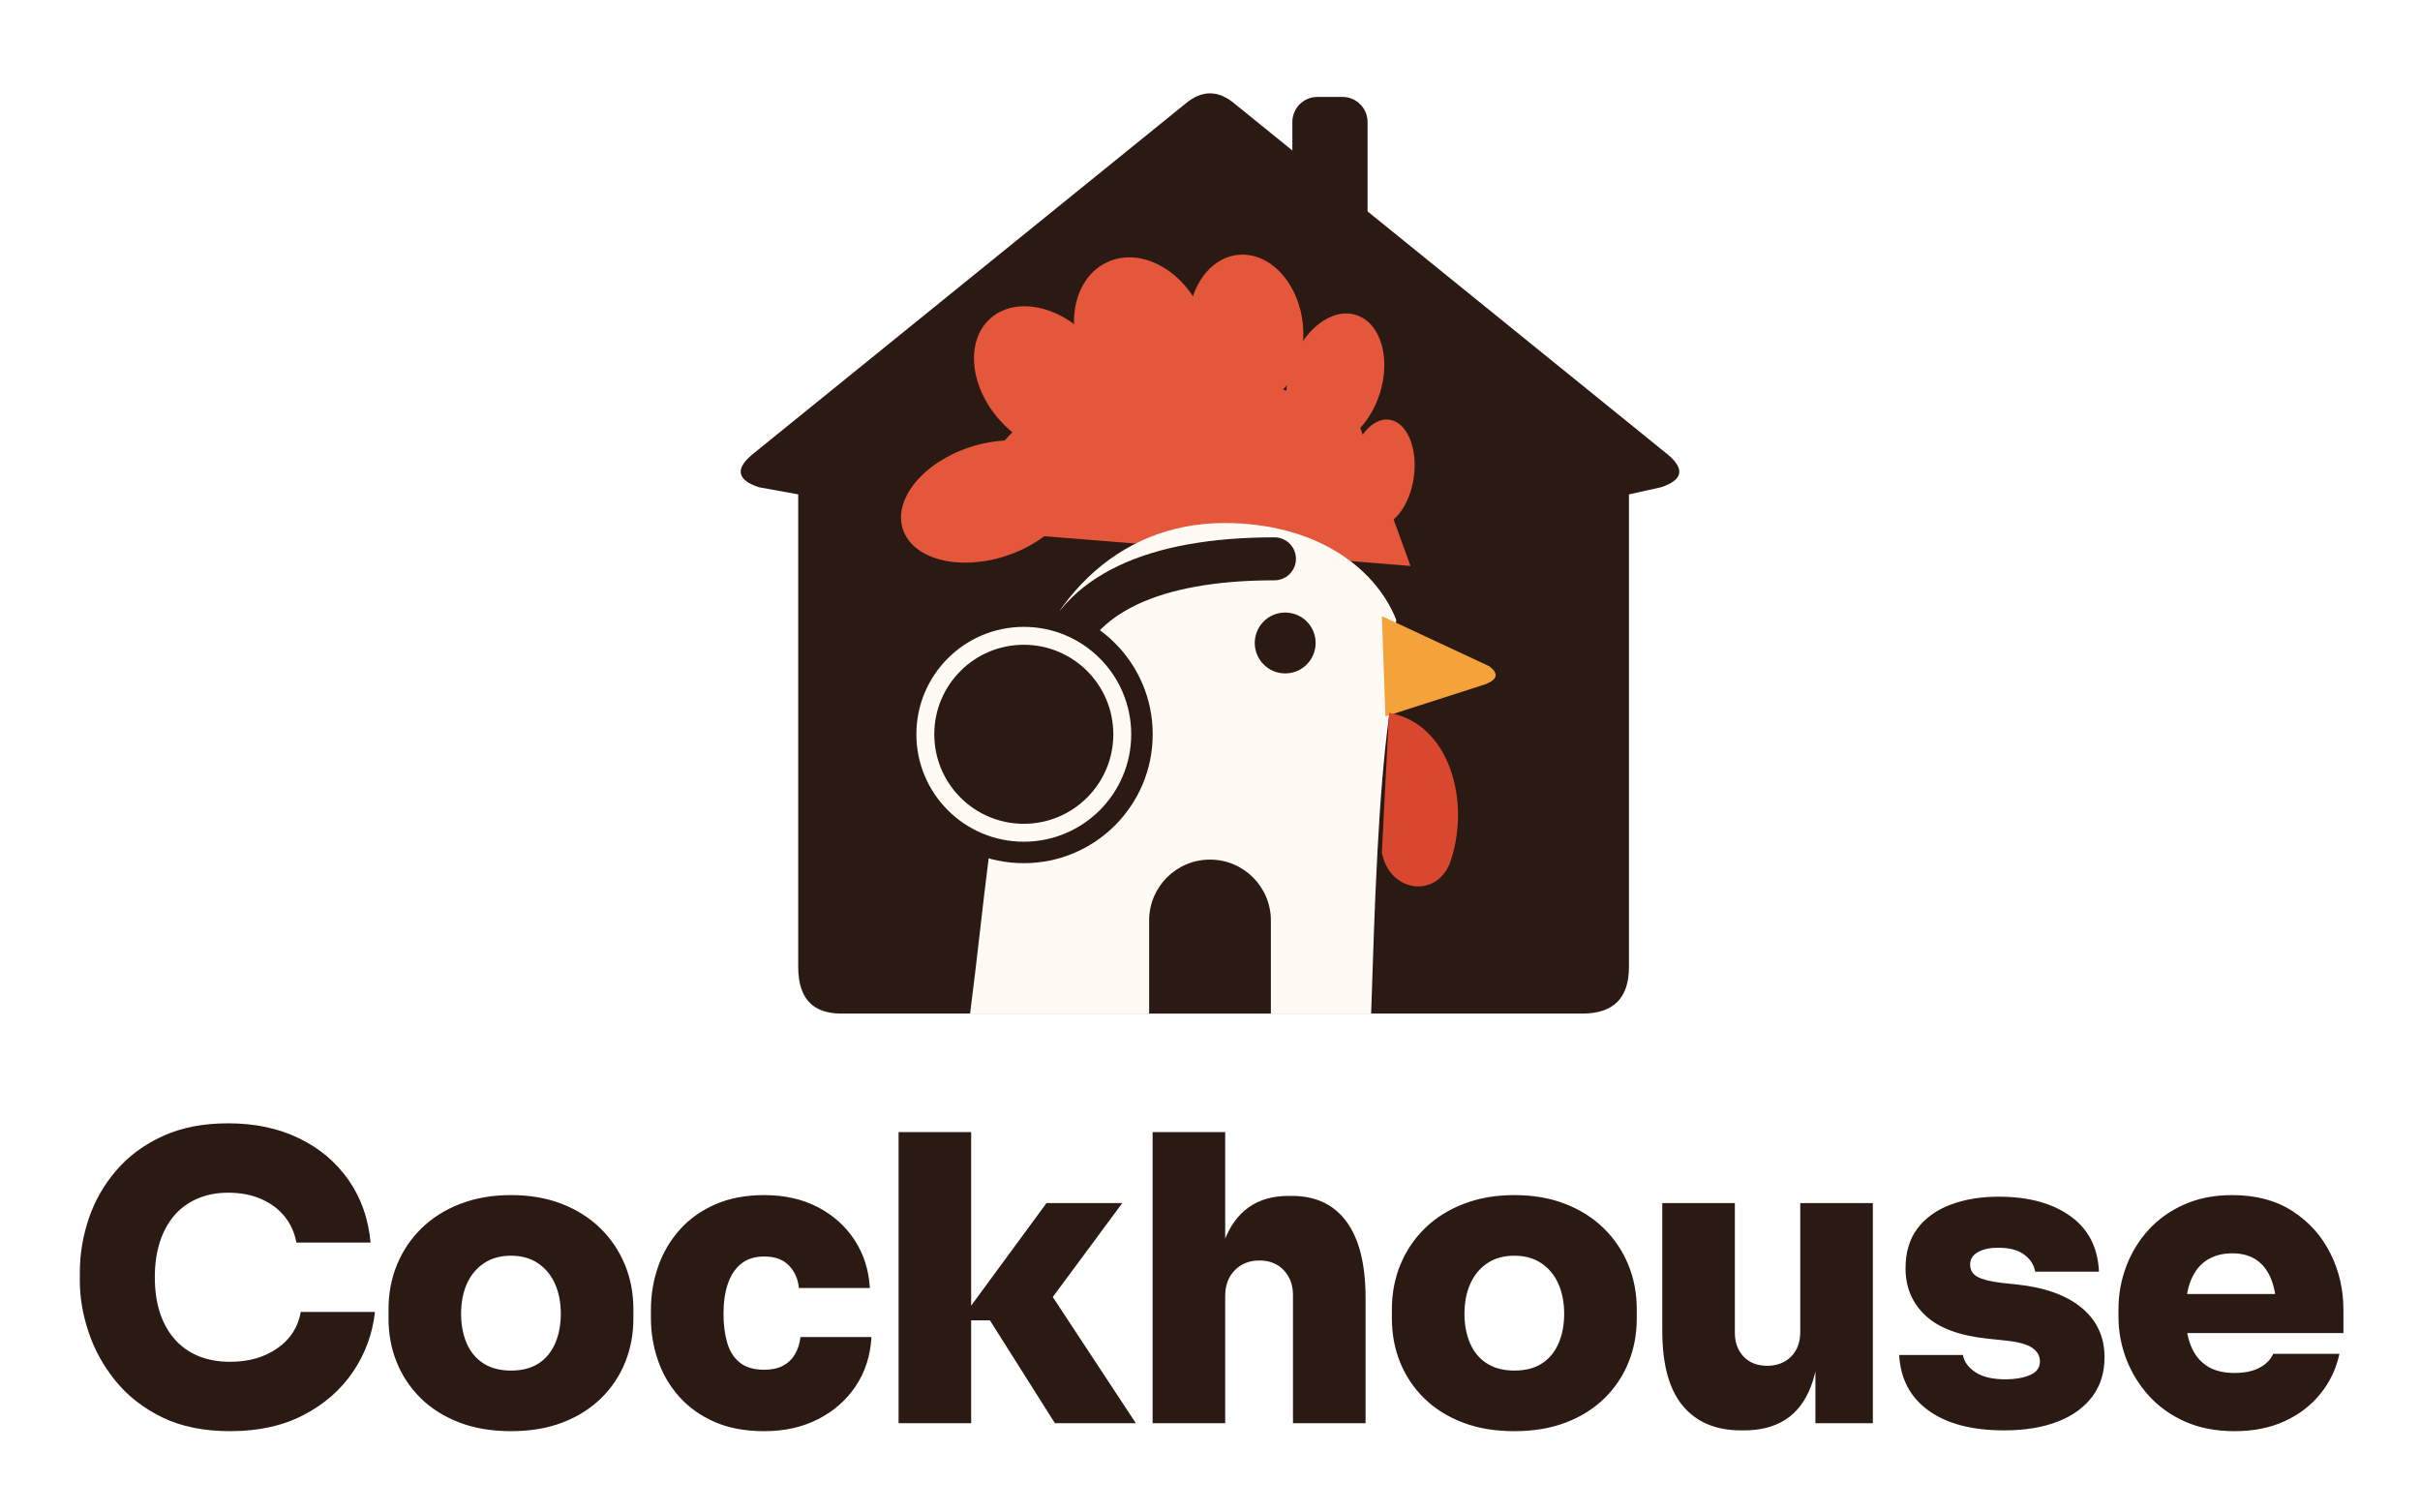
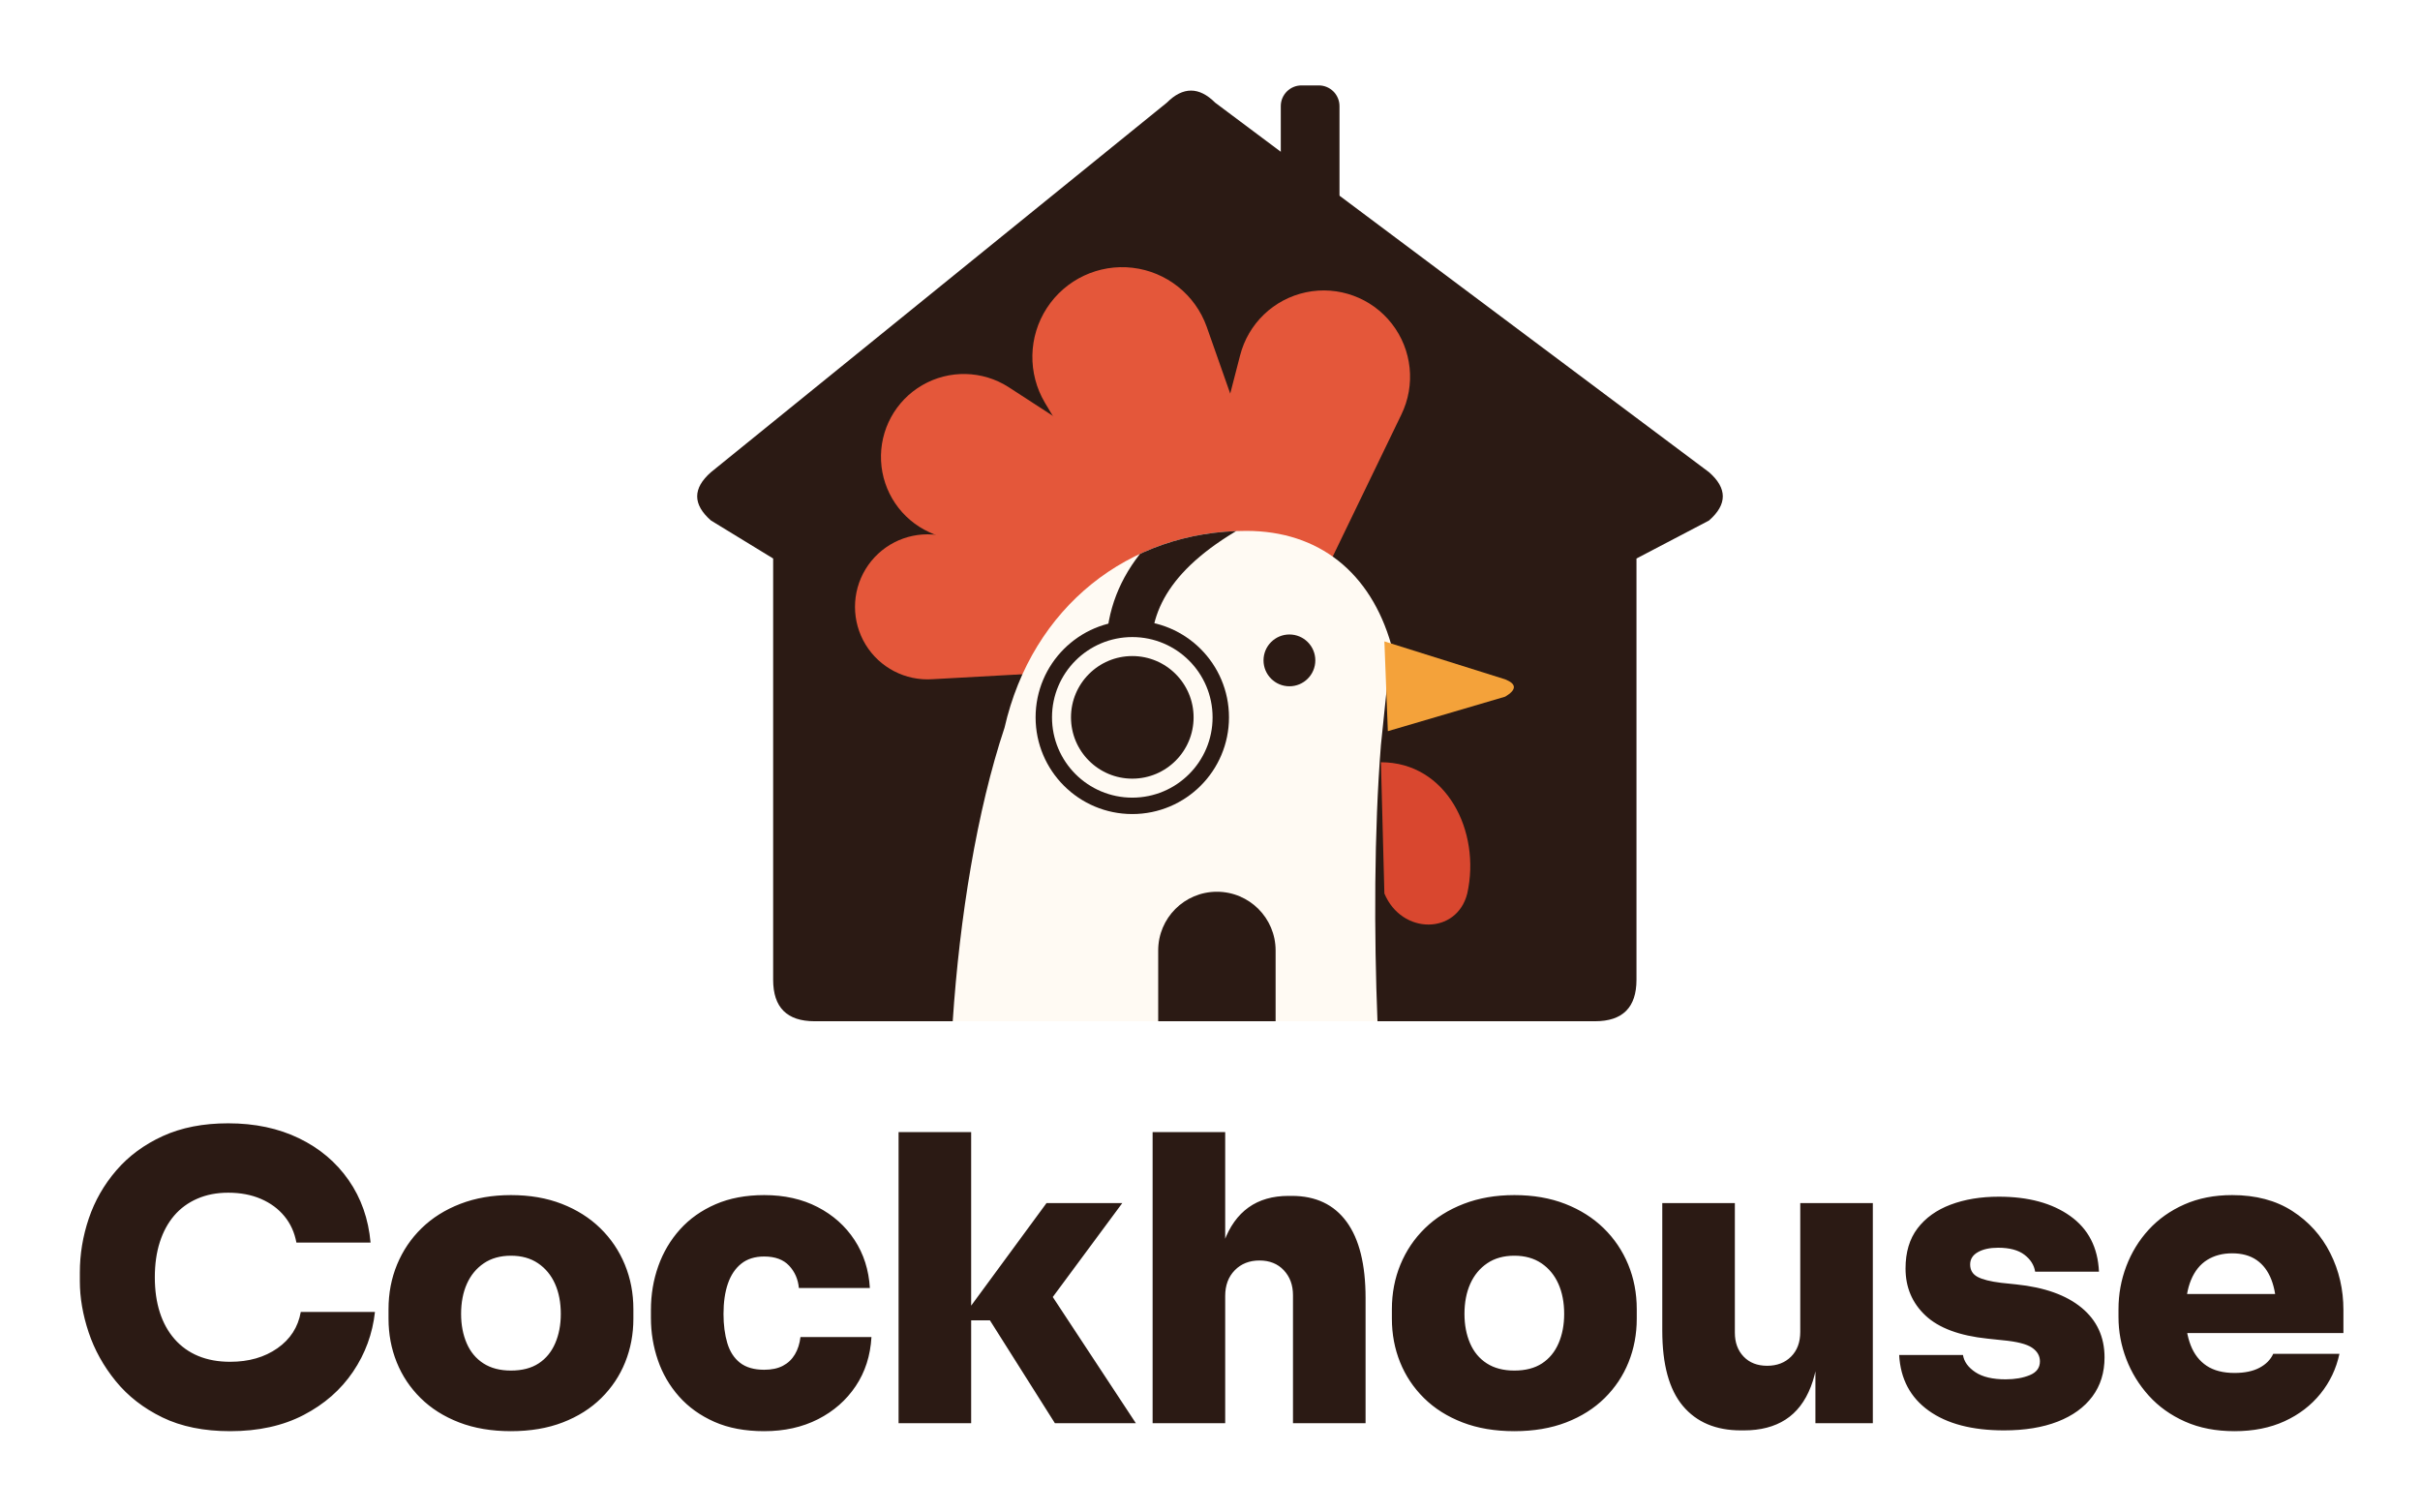
<svg xmlns="http://www.w3.org/2000/svg" viewBox="-24 -24 897.797 560.877">
-   <g transform="translate(238.92 0) scale(0.66421) translate(-30 -62)">
+   <g transform="translate(226.96 0) scale(0.64057) translate(0 -36)">
    <g fill="#2B1A14">
-       <rect x="356" y="80" width="42" height="110" rx="14" />
+       <rect x="350" y="48" width="34" height="120" rx="12" />
    </g>
-     <path d="M296 84 Q310 72 324 84 L566 280 Q580 292 562 298 L544 302 V566 Q544 592 518 592 H104 Q80 592 80 566 V302 L58 298 Q40 292 54 280 Z" fill="#2B1A14" />
+     <path d="M284 58 Q298 44 312 58 L598 272 Q614 286 598 300 L556 322 V566 Q556 590 532 590 H80 Q56 590 56 566 V322 L20 300 Q4 286 20 272 Z" fill="#2B1A14" />
    <g fill="#E4573A">
-       <ellipse cx="218" cy="238" rx="34" ry="46" transform="rotate(-42 218 238)" />
-       <ellipse cx="272" cy="214" rx="36" ry="46" transform="rotate(-25 272 214)" />
-       <ellipse cx="330" cy="210" rx="32" ry="42" transform="rotate(-6 330 210)" />
-       <ellipse cx="380" cy="238" rx="26" ry="38" transform="rotate(18 380 238)" />
-       <ellipse cx="406" cy="290" rx="18" ry="30" transform="rotate(8 406 290)" />
-       <ellipse cx="186" cy="306" rx="50" ry="32" transform="rotate(-18 186 306)" />
-       <path d="M150 320 L214 252 L300 230 L390 254 L422 342 L300 332 Z" />
+       <path d="M358.4 365.7 L419.8 238.7 A50 50 0 1 0 326.4 204.5 L291.1 341.0 A36 36 0 0 0 358.4 365.7 Z" />
+       <path d="M360.0 338.1 L307.1 187.8 A52 52 0 1 0 213.4 231.8 L295.1 368.5 A36 36 0 0 0 360.0 338.1 Z" />
+       <path d="M344.5 321.5 L192.3 222.7 A48 48 0 1 0 146.5 306.8 L312.1 381.0 A34 34 0 0 0 344.5 321.5 Z" />
+       <path d="M327.8 318.0 L148.3 308.1 A42 42 0 1 0 148.3 391.9 L327.8 382.0 A32 32 0 0 0 327.8 318.0 Z" />
    </g>
-     <path d="M176 592 C 184 530 188 474 200 430 C 214 362 258 318 318 318 C 368 318 402 342 414 372 L 410 426 C 404 470 402 530 400 592 Z" fill="#FFFAF3" />
-     <path d="M224 396 C 236 358 278 338 346 338" fill="none" stroke="#2B1A14" stroke-width="24" stroke-linecap="round" />
-     <circle cx="206" cy="436" r="72" fill="#2B1A14" />
-     <circle cx="206" cy="436" r="55" fill="none" stroke="#FFFAF3" stroke-width="10" />
-     <path d="M276 592 V540 A34 34 0 0 1 344 540 V592 Z" fill="#2B1A14" />
+     <path d="M160 590 C 164 530 174 468 190 420 C 206 350 262 306 330 306 C 372 306 402 330 414 372 L 408 430 C 404 480 404 540 406 590 Z" fill="#FFFAF3" />
+     <clipPath id="band10">
+       <path d="M160 590 C 164 530 174 468 190 420 C 206 350 262 306 330 306 C 372 306 402 330 414 372 L 408 430 C 404 480 404 540 406 590 Z" />
+     </clipPath>
+     <path d="M262 380 C 260 344 280 314 330 288" fill="none" stroke="#2B1A14" stroke-width="26" clip-path="url(#band10)" />
+     <circle cx="264" cy="414" r="56" fill="#2B1A14" />
+     <circle cx="264" cy="414" r="41" fill="none" stroke="#FFFAF3" stroke-width="11" />
+     <path d="M279 590 V549 A34 34 0 0 1 347 549 V590 Z" fill="#2B1A14" />
    <g fill="#2B1A14">
-       <circle cx="352" cy="385" r="17" />
+       <circle cx="355" cy="381" r="15" />
    </g>
-     <path d="M406 370 L466 398 Q474 404 464 408 L408 426 Z" fill="#F4A23A" />
-     <path d="M410 424 C 444 430 456 474 444 508 C 436 528 410 524 406 502 Z" fill="#D9472F" />
+     <path d="M410 370 L480 392 Q490 396 480 402 L412 422 Z" fill="#F4A23A" />
+     <path d="M408 440 C 446 440 466 480 458 516 C 452 540 420 540 410 516 Z" fill="#D9472F" />
  </g>
  <path transform="translate(0.00 504.00) scale(0.14795)" d="M415 20Q316 20 245.0 -14.5Q174 -49 128.0 -105.5Q82 -162 60.0 -228.0Q38 -294 38 -356V-378Q38 -447 60.5 -513.5Q83 -580 129.5 -634.0Q176 -688 246.0 -720.0Q316 -752 410 -752Q510 -752 587.5 -714.5Q665 -677 712.0 -609.5Q759 -542 767 -453H581Q574 -491 551.0 -519.0Q528 -547 492.0 -562.5Q456 -578 410 -578Q367 -578 332.5 -563.0Q298 -548 274.5 -520.5Q251 -493 238.5 -454.0Q226 -415 226 -366Q226 -317 238.5 -278.0Q251 -239 275.5 -211.0Q300 -183 335.0 -168.5Q370 -154 415 -154Q485 -154 533.5 -188.0Q582 -222 592 -279H778Q769 -197 723.0 -129.0Q677 -61 599.0 -20.5Q521 20 415 20ZM1119 20Q1046 20 989.0 -2.0Q932 -24 892.5 -63.0Q853 -102 832.5 -153.0Q812 -204 812 -262V-286Q812 -346 833.5 -398.0Q855 -450 895.0 -489.0Q935 -528 992.0 -550.0Q1049 -572 1119 -572Q1190 -572 1246.5 -550.0Q1303 -528 1343.0 -489.0Q1383 -450 1404.5 -398.0Q1426 -346 1426 -286V-262Q1426 -204 1405.5 -153.0Q1385 -102 1345.5 -63.0Q1306 -24 1249.0 -2.0Q1192 20 1119 20ZM1119 -132Q1161 -132 1188.5 -150.0Q1216 -168 1230.0 -200.5Q1244 -233 1244 -274Q1244 -317 1229.5 -349.5Q1215 -382 1187.0 -401.0Q1159 -420 1119 -420Q1079 -420 1051.0 -401.0Q1023 -382 1008.5 -349.5Q994 -317 994 -274Q994 -233 1008.0 -200.5Q1022 -168 1050.0 -150.0Q1078 -132 1119 -132ZM1754 20Q1682 20 1629.0 -3.5Q1576 -27 1540.5 -67.0Q1505 -107 1487.5 -158.0Q1470 -209 1470 -264V-284Q1470 -342 1488.5 -394.0Q1507 -446 1543.0 -486.0Q1579 -526 1632.0 -549.0Q1685 -572 1754 -572Q1830 -572 1888.0 -542.0Q1946 -512 1980.5 -459.5Q2015 -407 2019 -339H1841Q1838 -372 1816.5 -395.0Q1795 -418 1754 -418Q1719 -418 1696.5 -400.0Q1674 -382 1663.0 -350.0Q1652 -318 1652 -274Q1652 -233 1661.5 -201.0Q1671 -169 1693.5 -151.5Q1716 -134 1754 -134Q1782 -134 1801.0 -144.0Q1820 -154 1831.0 -172.5Q1842 -191 1845 -216H2023Q2019 -146 1983.5 -93.0Q1948 -40 1889.0 -10.0Q1830 20 1754 20ZM2483 0 2320 -258H2246L2462 -552H2652L2447 -275V-363L2686 0ZM2091 0V-730H2273V0ZM2728 0V-730H2910V-314H2886Q2886 -398 2907.0 -455.0Q2928 -512 2968.5 -541.0Q3009 -570 3069 -570H3077Q3167 -570 3214.5 -505.0Q3262 -440 3262 -314V0H3080V-321Q3080 -359 3057.0 -383.5Q3034 -408 2996 -408Q2958 -408 2934.0 -383.5Q2910 -359 2910 -319V0ZM3635 20Q3562 20 3505.0 -2.0Q3448 -24 3408.5 -63.0Q3369 -102 3348.5 -153.0Q3328 -204 3328 -262V-286Q3328 -346 3349.5 -398.0Q3371 -450 3411.0 -489.0Q3451 -528 3508.0 -550.0Q3565 -572 3635 -572Q3706 -572 3762.5 -550.0Q3819 -528 3859.0 -489.0Q3899 -450 3920.5 -398.0Q3942 -346 3942 -286V-262Q3942 -204 3921.5 -153.0Q3901 -102 3861.5 -63.0Q3822 -24 3765.0 -2.0Q3708 20 3635 20ZM3635 -132Q3677 -132 3704.5 -150.0Q3732 -168 3746.0 -200.5Q3760 -233 3760 -274Q3760 -317 3745.5 -349.5Q3731 -382 3703.0 -401.0Q3675 -420 3635 -420Q3595 -420 3567.0 -401.0Q3539 -382 3524.5 -349.5Q3510 -317 3510 -274Q3510 -233 3524.0 -200.5Q3538 -168 3566.0 -150.0Q3594 -132 3635 -132ZM4203 18Q4109 18 4057.5 -43.5Q4006 -105 4006 -232V-552H4188V-227Q4188 -190 4210.0 -167.0Q4232 -144 4269 -144Q4306 -144 4329.0 -167.0Q4352 -190 4352 -229V-552H4534V0H4390V-232H4400Q4400 -147 4378.5 -91.5Q4357 -36 4315.0 -9.0Q4273 18 4211 18ZM4863 18Q4743 18 4674.0 -31.5Q4605 -81 4600 -171H4760Q4764 -146 4791.0 -128.0Q4818 -110 4867 -110Q4902 -110 4927.5 -120.5Q4953 -131 4953 -155Q4953 -176 4933.0 -189.5Q4913 -203 4860 -208L4822 -212Q4716 -223 4666.0 -270.0Q4616 -317 4616 -388Q4616 -449 4646.0 -488.5Q4676 -528 4729.0 -548.0Q4782 -568 4850 -568Q4961 -568 5029.0 -519.5Q5097 -471 5101 -380H4941Q4937 -405 4914.0 -422.5Q4891 -440 4848 -440Q4817 -440 4797.5 -429.0Q4778 -418 4778 -398Q4778 -377 4796.5 -367.0Q4815 -357 4856 -352L4894 -348Q5000 -337 5057.5 -289.5Q5115 -242 5115 -165Q5115 -108 5084.5 -67.0Q5054 -26 4997.5 -4.0Q4941 18 4863 18ZM5441 20Q5371 20 5317.0 -4.0Q5263 -28 5226.0 -69.0Q5189 -110 5169.5 -161.0Q5150 -212 5150 -266V-286Q5150 -342 5169.5 -393.5Q5189 -445 5225.5 -485.0Q5262 -525 5315.0 -548.5Q5368 -572 5435 -572Q5524 -572 5586.0 -532.0Q5648 -492 5681.0 -426.5Q5714 -361 5714 -284V-226H5226V-324H5609L5546 -280Q5546 -327 5533.5 -359.5Q5521 -392 5496.5 -409.0Q5472 -426 5435 -426Q5399 -426 5372.5 -409.5Q5346 -393 5332.0 -359.5Q5318 -326 5318 -275Q5318 -229 5331.0 -195.5Q5344 -162 5371.0 -144.0Q5398 -126 5441 -126Q5479 -126 5503.5 -139.0Q5528 -152 5538 -174H5704Q5692 -118 5656.5 -74.0Q5621 -30 5566.5 -5.0Q5512 20 5441 20Z" fill="#2B1A14" />
</svg>
